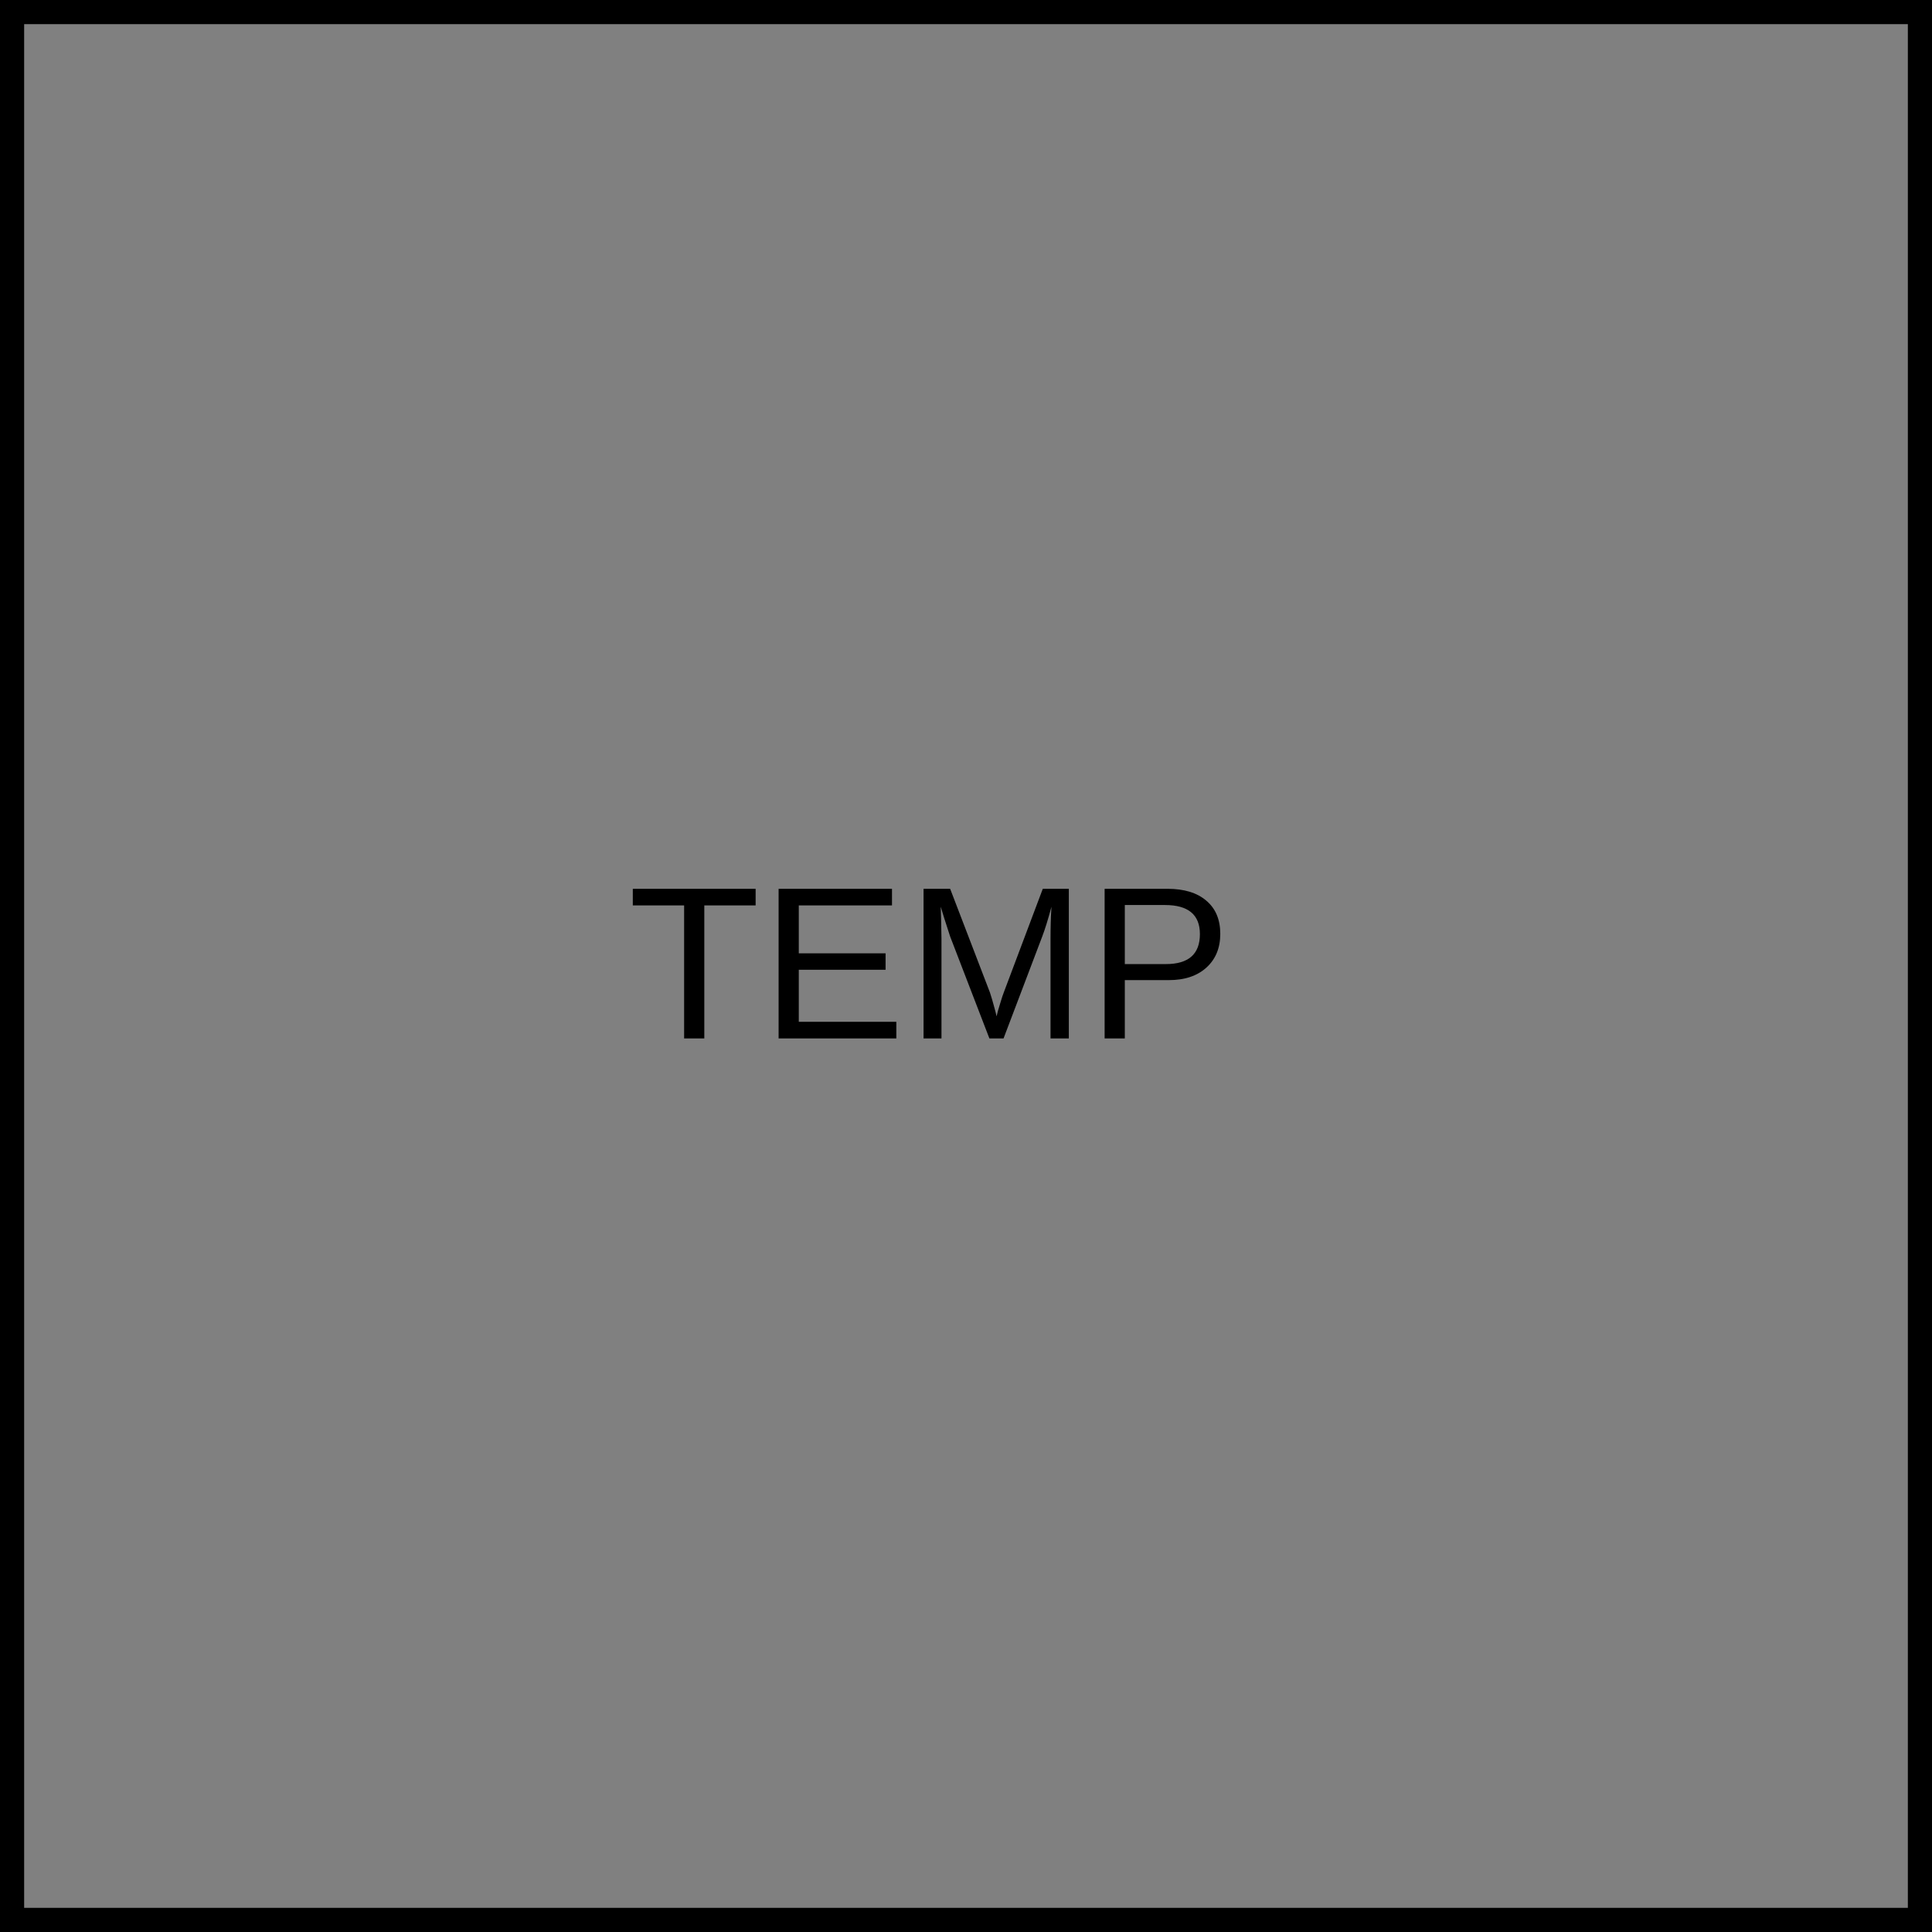
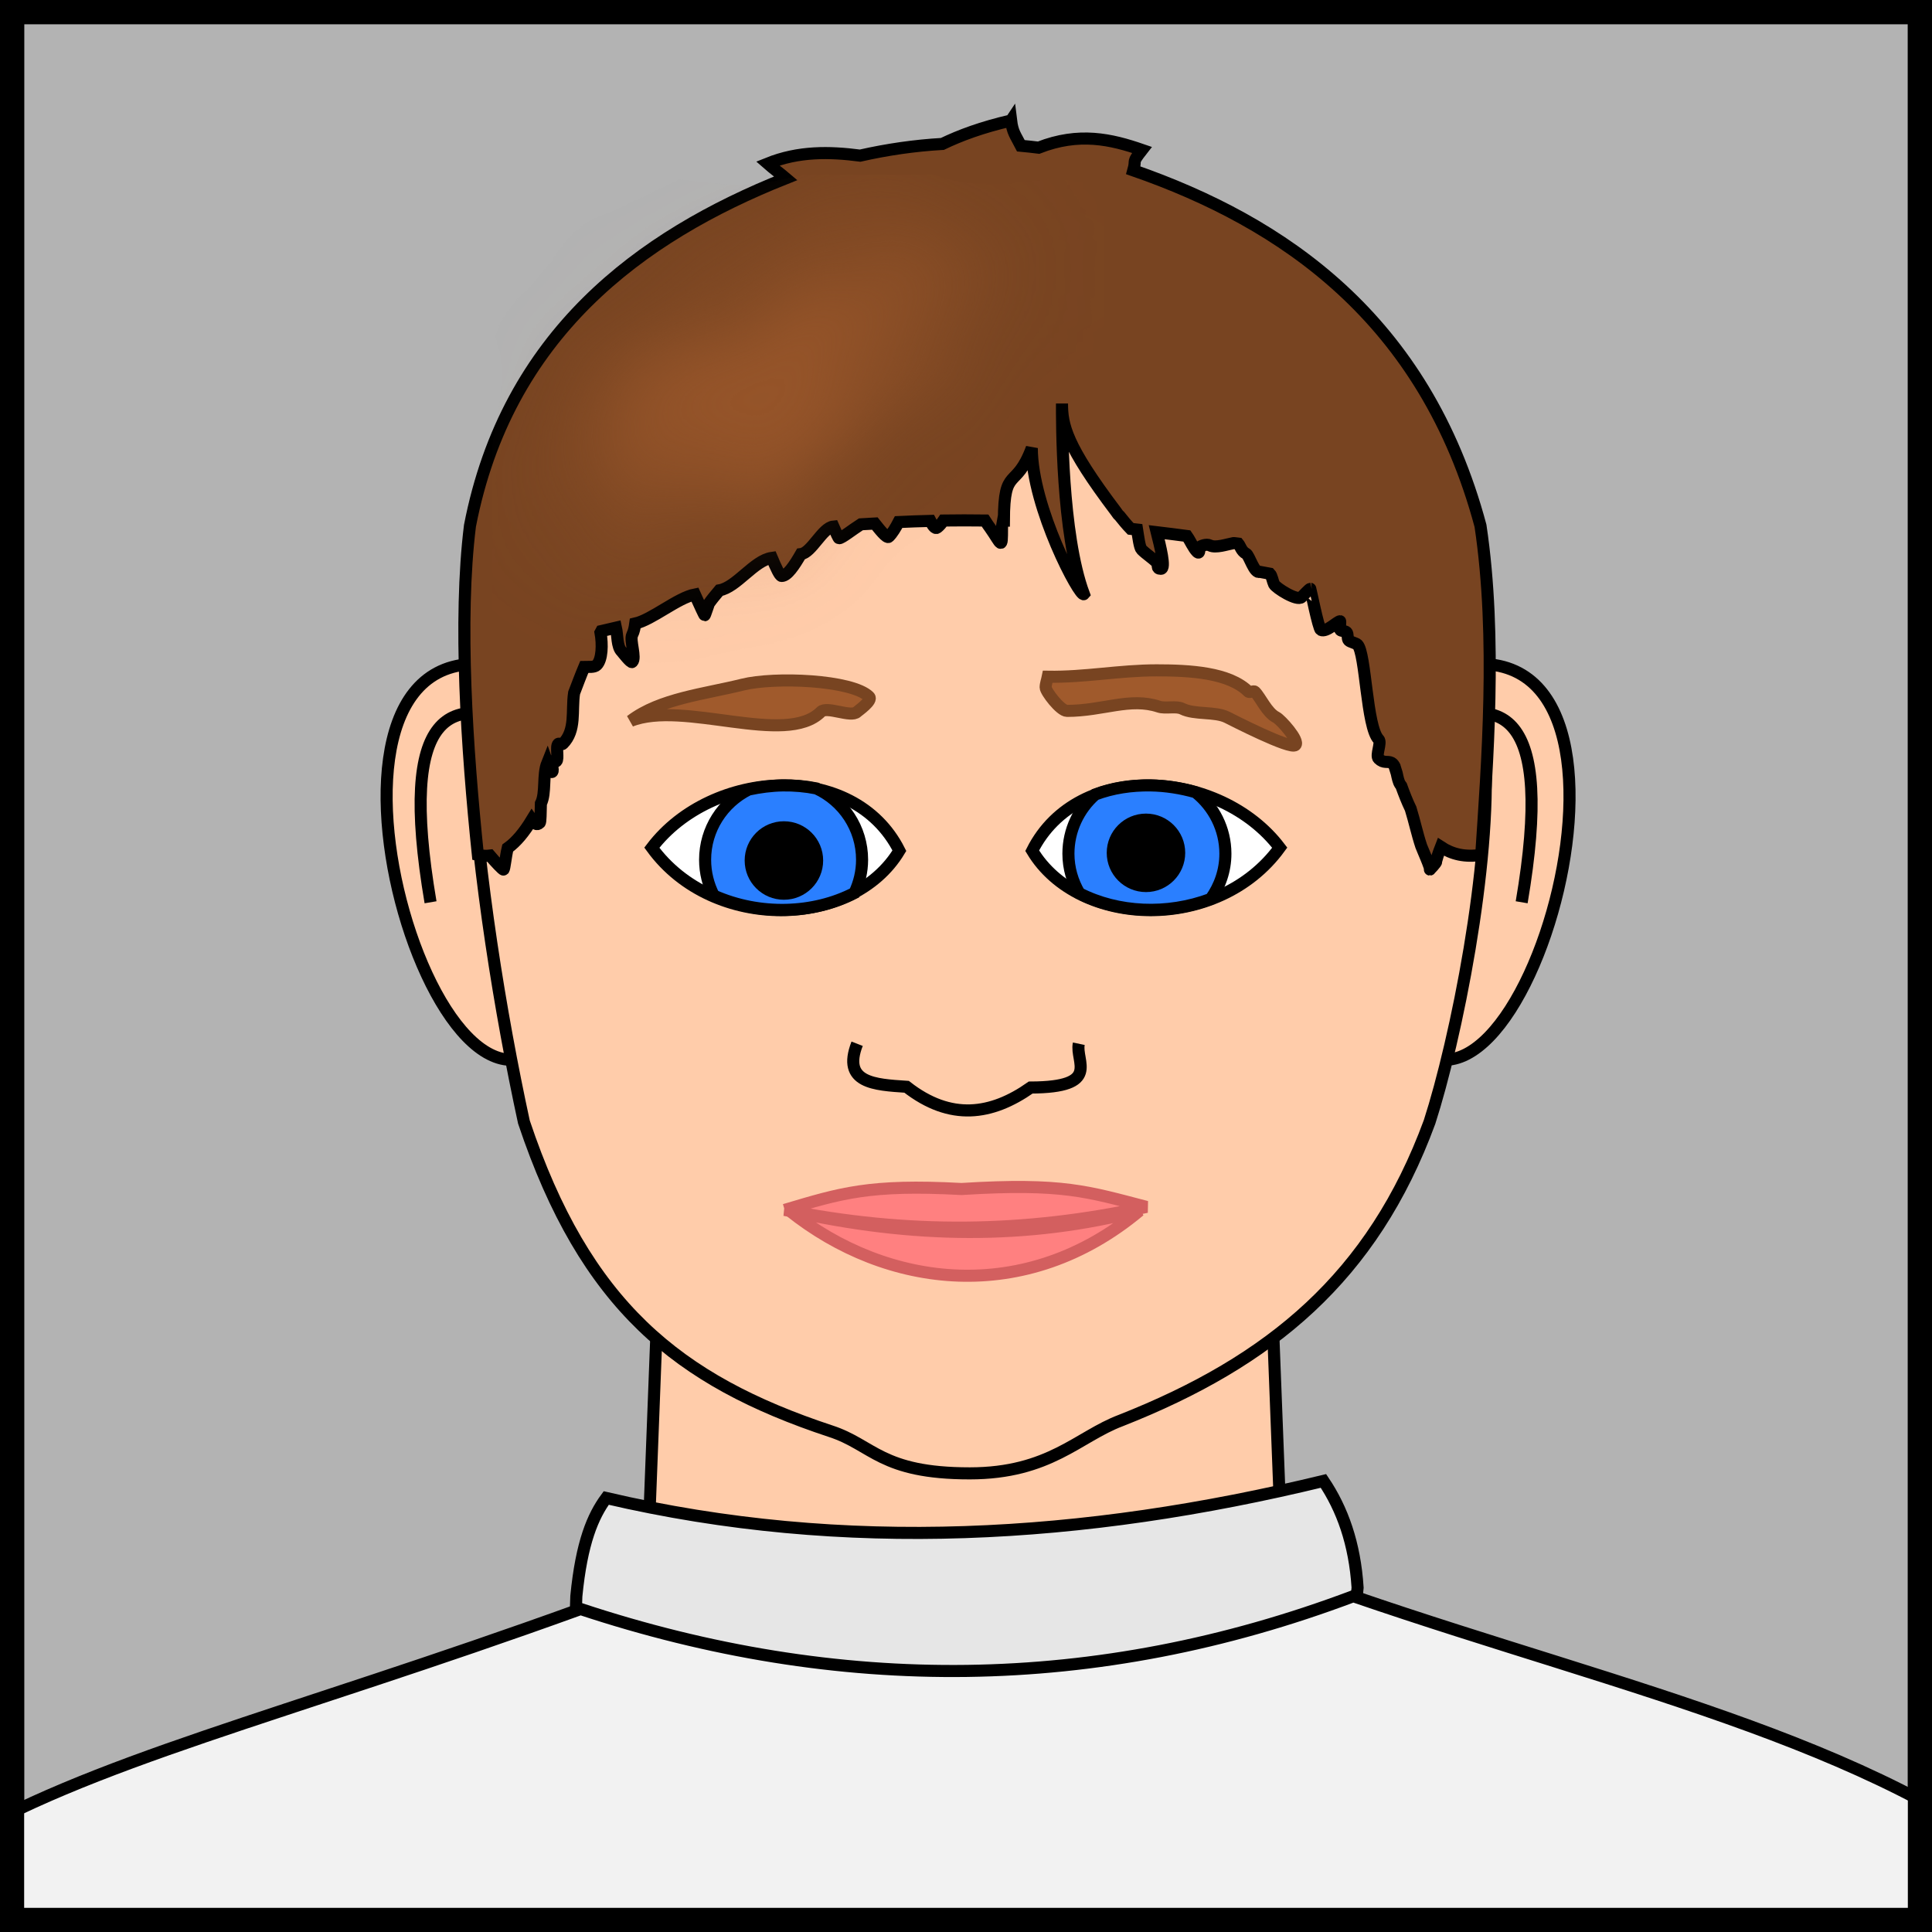
<svg xmlns="http://www.w3.org/2000/svg" width="160" height="160" id="svg2" version="1.1">
-   <defs id="defs4" />
+   <defs id="defs4">
+     <filter x="-0.25" width="1.5" y="-0.25" height="1.5" color-interpolation-filters="sRGB" id="filter4009">
+       <feGaussianBlur stdDeviation="5" result="result1" id="feGaussianBlur4011" />
+       <feTurbulence numOctaves="1" seed="0" type="fractalNoise" baseFrequency="0.1" result="result2" id="feTurbulence4013" />
+       <feDisplacementMap scale="5" yChannelSelector="G" xChannelSelector="R" result="result3" in="result1" in2="result2" id="feDisplacementMap4015" />
+       <feComposite operator="atop" in2="result3" id="feComposite4017" />
+     </filter>
+     <filter x="-0.25" width="1.5" y="-0.25" height="1.5" color-interpolation-filters="sRGB" id="filter4009-5">
+       <feGaussianBlur stdDeviation="5" result="result1" id="feGaussianBlur4011-1" />
+       <feTurbulence numOctaves="1" seed="0" type="fractalNoise" baseFrequency="0.1" result="result2" id="feTurbulence4013-7" />
+       <feDisplacementMap scale="5" yChannelSelector="G" xChannelSelector="R" result="result3" in="result1" in2="result2" id="feDisplacementMap4015-1" />
+       <feComposite operator="atop" in2="result3" id="feComposite4017-1" />
+     </filter>
+     <filter x="-0.25" width="1.5" y="-0.25" height="1.5" color-interpolation-filters="sRGB" id="filter4009-2">
+       <feGaussianBlur stdDeviation="5" result="result1" id="feGaussianBlur4011-7" />
+       <feTurbulence numOctaves="1" seed="0" type="fractalNoise" baseFrequency="0.1" result="result2" id="feTurbulence4013-9" />
+       <feDisplacementMap scale="5" yChannelSelector="G" xChannelSelector="R" result="result3" in="result1" in2="result2" id="feDisplacementMap4015-5" />
+       <feComposite operator="atop" in2="result3" id="feComposite4017-4" />
+     </filter>
+   </defs>
  <g id="layer1" transform="translate(0,-892.3622)">
-     <rect style="fill:#808080;fill-opacity:1;fill-rule:nonzero;stroke:#000000;stroke-width:2;stroke-linejoin:miter;stroke-miterlimit:4;stroke-opacity:1;stroke-dasharray:none;stroke-dashoffset:0" id="rect2985" width="158" height="158" x="1" y="893.362" />
-     <text xml:space="preserve" style="font-size:18px;font-style:normal;font-variant:normal;font-weight:normal;font-stretch:normal;line-height:0%;letter-spacing:0px;word-spacing:0px;fill:#000000;fill-opacity:1;stroke:none;font-family:Arial;-inkscape-font-specification:Arial" x="52" y="978.362" id="text3755">
-       <tspan id="tspan3757" x="52" y="978.362">TEMP</tspan>
-     </text>
+     <path style="fill:#ffccaa;stroke:#000000;stroke-width:1px;stroke-linecap:butt;stroke-linejoin:miter;stroke-opacity:1" d="m 396.967,933.48 c -10.328,7.125 -22.813,-42.765 2.129,-29.971 z" id="path3791-4" />
+     <path style="fill:none;stroke:#000000;stroke-width:1px;stroke-linecap:butt;stroke-linejoin:miter;stroke-opacity:1" d="m 396.482,906.814 c -6.641,-3.164 -11.035,-1.721 -8.309,14.319" id="path3979-5" />
+     <rect style="fill:#b3b3b3;fill-opacity:1;fill-rule:nonzero;stroke:#000000;stroke-width:2;stroke-linejoin:miter;stroke-miterlimit:4;stroke-opacity:1;stroke-dasharray:none;stroke-dashoffset:0" id="rect2985" width="158" height="158" x="1" y="893.362" />
+     <path style="fill:#ffccaa;stroke:#000000;stroke-width:1px;stroke-linecap:butt;stroke-linejoin:miter;stroke-opacity:1" d="m 54.477,999.814 50.853,0 2.311,59.774 -55.476,0.33 z" id="path4143" />
+     <path style="fill:#ffccaa;stroke:#000000;stroke-width:1px;stroke-linecap:butt;stroke-linejoin:miter;stroke-opacity:1" d="m 470.068,933.48 c 10.328,7.125 22.813,-42.765 -2.129,-29.971 z" id="path3791" />
+     <path style="fill:none;stroke:#000000;stroke-width:1px;stroke-linecap:butt;stroke-linejoin:miter;stroke-opacity:1" d="m 470.226,906.814 c 6.641,-3.164 11.035,-1.721 8.309,14.319" id="path3979" />
+     <path style="fill:#ffccaa;fill-opacity:1;fill-rule:nonzero;stroke:#000000" d="m 433.5,-29.5 c -23.196,0 -45,10.804 -42,46 0.639,10.151 2.439,21.4 4.406,30.469 5.077,15.162 12.701,21.403 25.392,25.603 3.534,1.144 4.156,3.495 11.527,3.495 6.62,0 8.986,-3.048 12.506,-4.374 12.434,-4.899 20.864,-11.909 25.576,-24.724 2.185,-6.758 5.132,-21.385 4.594,-30.469 2,-32.946 -18.804,-46 -42,-46 z" transform="translate(0,892.3622)" id="path2985" />
+     <path style="fill:#a05a2c;stroke:#784421;stroke-width:1px;stroke-linecap:butt;stroke-linejoin:miter;stroke-opacity:1" d="m 404.75,906.112 c 2.426,-1.855 6.178,-2.232 9.25,-3 2.668,-0.667 9.098,-0.402 10.5,1 0.314,0.314 -0.899,1.149 -1,1.25 -0.5,0.5 -2.5,-0.5 -3,0 -2.915,2.915 -11.368,-1.003 -15.75,0.75 z" id="path3872" />
+     <path style="fill:#ff8080;stroke:#d35f5f;stroke-width:1px;stroke-linecap:butt;stroke-linejoin:miter;stroke-opacity:1" d="m 417.5,946.612 c 4.643,-1.381 7.014,-2.145 14.646,-1.732 8.386,-0.526 10.499,0.227 15.323,1.482 -10.167,2.205 -19.803,2.288 -29.97,0.25 z" id="path3017" />
+     <path style="fill:#ff8080;stroke:#d35f5f;stroke-width:1px;stroke-linecap:butt;stroke-linejoin:miter;stroke-opacity:1" d="m 417.9,946.675 c 10.173,2.307 19.76,2.397 28.991,0 -9.42,7.87 -20.894,6.468 -28.991,0 z" id="path3009" />
+     <path style="fill:#a05a2c;stroke:#784421;stroke-width:1px;stroke-linecap:butt;stroke-linejoin:miter;stroke-opacity:1" d="m 439.29,10.093 c 3.09,0.049 5.915,-0.53 9.016,-0.53 2.729,0 6.007,0.173 7.601,1.768 0.088,0.088 0.442,-0.088 0.53,0 0.469,0.469 1.002,1.738 1.768,2.121 0.385,0.193 1.952,1.937 1.591,2.298 -0.4,0.4 -5.3,-2.12 -5.657,-2.298 -1.003,-0.502 -2.69,-0.196 -3.712,-0.707 -0.507,-0.253 -1.397,0.006 -1.945,-0.177 -2.386,-0.795 -4.624,0.354 -7.601,0.354 -0.549,0 -1.768,-1.613 -1.768,-1.945 0,-0.3 0.118,-0.589 0.177,-0.884 z" id="path3876" transform="translate(0,892.3622)" />
+     <path style="fill:#784421;stroke:#000000;stroke-width:1px;stroke-linecap:butt;stroke-linejoin:miter;stroke-opacity:1" d="m 436.25,856.393 c -2.434,0.562 -4.228,1.236 -5.688,1.938 -2.289,0.13 -4.577,0.464 -6.812,0.969 -2.555,-0.335 -5.101,-0.374 -7.656,0.656 0.478,0.421 1.012,0.802 1.5,1.219 -12.09,4.808 -23.085,12.952 -26.156,28.781 -0.971,7.823 -0.254,18.486 0.656,27.25 0.349,0.077 0.677,0.103 1,0.062 0.459,0.542 1.081,1.2 1.125,1.156 0.092,-0.092 0.165,-1.026 0.344,-1.781 0.726,-0.517 1.384,-1.331 2,-2.344 0.188,0.276 0.394,0.512 0.656,0.25 0.071,-0.071 0.073,-0.784 0.094,-1.594 0.441,-0.877 0.121,-2.359 0.531,-3.375 0.156,0.447 0.295,0.861 0.406,0.75 0.147,-0.147 -0.147,-0.728 0,-0.875 0.059,-0.059 0.285,0.059 0.344,0 0.207,-0.207 -0.066,-1.215 0.156,-1.438 0.059,-0.059 0.316,0.059 0.375,0 1.124,-1.124 0.714,-2.738 0.938,-4.219 0.283,-0.74 0.551,-1.46 0.844,-2.156 0.38,-0.007 0.826,0.049 1.031,-0.156 0.451,-0.451 0.486,-1.698 0.312,-2.688 0.022,-0.04 0.04,-0.086 0.062,-0.125 0.402,-0.098 0.814,-0.186 1.219,-0.281 0.135,0.6 0.071,1.571 0.469,1.969 0.066,0.066 0.765,0.985 0.875,0.875 0.348,-0.348 -0.224,-1.802 0,-2.25 0.15,-0.299 0.204,-0.61 0.25,-0.938 1.385,-0.309 3.518,-2.136 4.938,-2.406 0.419,0.934 0.781,1.719 0.813,1.719 0.035,0 0.321,-0.918 0.375,-1 0.183,-0.274 0.504,-0.656 0.844,-1.062 1.427,-0.249 2.876,-2.484 4.344,-2.688 0.344,0.814 0.656,1.5 0.812,1.5 0.471,0 1.044,-0.855 1.594,-1.812 0.881,-0.104 1.789,-2.196 2.688,-2.281 0.226,0.525 0.43,0.969 0.469,0.969 0.231,0 1.096,-0.701 1.812,-1.156 0.384,-0.029 0.769,-0.037 1.156,-0.062 0.338,0.423 0.984,1.266 1.156,1.094 0.3,-0.3 0.562,-0.74 0.812,-1.219 0.86,-0.042 1.748,-0.071 2.625,-0.094 0.194,0.387 0.402,0.683 0.562,0.562 0.182,-0.137 0.367,-0.351 0.531,-0.594 1.131,-0.019 2.277,-0.013 3.438,0 0.174,0.275 0.339,0.504 0.406,0.594 0.967,1.37 1,1.959 1,0 0,-0.188 0.057,-0.375 0.094,-0.594 0.021,5.1e-4 0.041,-5.2e-4 0.062,0 0.017,-4.602 0.983,-2.449 2.312,-6 0.003,4.948 4.014,12.442 4.312,12.094 -1.858,-4.969 -1.817,-14.517 -1.812,-15.781 0.006,1.793 0.323,3.452 4.469,8.938 0.054,0.071 0.101,0.148 0.156,0.219 0.04,0.049 0.084,0.108 0.125,0.125 0.299,0.374 0.599,0.745 0.938,1.094 0.174,0.019 0.356,0.043 0.531,0.062 0.1,0.624 0.207,1.488 0.375,1.656 0.383,0.383 0.867,0.679 1.25,1.062 0.194,0.194 -0.075,0.531 0.344,0.531 0.421,0 -0.056,-1.876 -0.344,-3.031 0.832,0.102 1.652,0.194 2.5,0.312 0.305,0.435 0.522,0.991 0.844,1.312 0.259,0.259 0.17,-0.357 0.188,-0.375 0.1,-0.1 0.573,-0.307 0.875,-0.156 0.478,0.239 1.411,-0.092 1.938,-0.188 0.021,0.003 0.042,-0.003 0.062,0 0.115,0.019 0.228,0.012 0.344,0.031 0.176,0.206 0.258,0.645 0.656,0.844 0.259,0.13 0.675,1.681 1.125,1.5 0.278,0.051 0.564,0.104 0.844,0.156 0.16,0.16 0.238,0.664 0.344,0.875 0.148,0.297 1.913,1.431 2.281,1.062 0.033,-0.033 0.65,-0.688 0.719,-0.688 0.018,0 0.676,3.307 0.875,3.406 0.455,0.228 1.363,-0.719 1.594,-0.719 0.03,0 -0.039,0.68 0,0.719 0.118,0.118 0.413,0.07 0.531,0.188 0.147,0.147 0.04,0.54 0.188,0.688 0.122,0.122 0.596,0.221 0.719,0.344 0.688,0.688 0.747,6.84 1.75,7.844 0.265,0.265 -0.265,1.329 0,1.594 0.422,0.422 0.738,0.181 1.062,0.344 0.122,0.061 0.214,0.2 0.281,0.344 0.004,0.009 -0.004,0.022 0,0.031 0.051,0.168 0.103,0.335 0.156,0.5 0.073,0.339 0.146,0.704 0.281,0.906 0.03,0.045 0.065,0.08 0.094,0.125 0.243,0.672 0.495,1.32 0.781,1.906 0.316,1.022 0.543,2.099 0.875,3.094 0.057,0.171 0.85,1.938 0.719,1.938 -0.023,0 0.531,-0.523 0.531,-0.688 0,-0.139 0.167,-0.658 0.375,-1.188 0.924,0.61 2.009,0.869 3.344,0.656 0.485,-7.411 1.333,-17.958 -0.062,-27.25 -4.61,-17.206 -16.422,-25.149 -28.75,-29.438 0.278,-0.983 -0.187,-0.525 0.719,-1.688 -2.571,-0.889 -5.22,-1.497 -8.562,-0.188 -0.49,-0.067 -0.978,-0.107 -1.469,-0.156 -0.451,-0.877 -0.692,-1.114 -0.812,-2.094 z" id="path3816" />
+     <path style="fill:#ffffff;stroke:#000000;stroke-width:1px;stroke-linecap:butt;stroke-linejoin:miter;stroke-opacity:1" d="m 427,916.862 c -3.803,-7.542 -15.528,-6.781 -20.5,-0.25 5.113,7.019 16.635,6.692 20.5,0.25 z" id="path3852" />
+     <path style="fill:#ffffff;stroke:#000000;stroke-width:1px;stroke-linecap:butt;stroke-linejoin:miter;stroke-opacity:1" d="m 438,916.862 c 3.803,-7.542 15.528,-6.781 20.5,-0.25 -5.113,7.019 -16.635,6.692 -20.5,0.25 z" id="path3852-0" />
+     <path style="fill:#2a7fff;stroke:#000000;stroke-width:1px;stroke-linecap:butt;stroke-linejoin:miter;stroke-opacity:1" d="m 417.349,911.456 c -0.946,0.015 -1.906,0.139 -2.844,0.344 -2.128,1.068 -3.594,3.27 -3.594,5.812 0,1.072 0.259,2.077 0.719,2.969 3.784,1.684 8.263,1.539 11.656,-0.219 0.394,-0.838 0.625,-1.763 0.625,-2.75 0,-2.618 -1.551,-4.876 -3.781,-5.906 -0.903,-0.182 -1.839,-0.265 -2.781,-0.25 z" id="path3852-9" />
+     <path style="fill:#000000;fill-opacity:1;fill-rule:nonzero;stroke:#000000;stroke-width:3.455;stroke-linejoin:miter;stroke-miterlimit:4;stroke-opacity:1;stroke-dasharray:none;stroke-dashoffset:0" id="path3021-8" d="m 359.25,32.25 a 9.5,9.5 0 1 1 -19,0 9.5,9.5 0 1 1 19,0 z" transform="matrix(0.2894737,0,0,0.2894737,316.1941,908.3392)" />
+     <path style="fill:none;stroke:#000000;stroke-width:1px;stroke-linecap:butt;stroke-linejoin:miter;stroke-opacity:1" d="m 423.502,932.85 c -1.271,3.261 1.446,3.387 4.097,3.565 3.647,2.85 7.032,2.341 10.278,0.061 5.867,-0.019 3.675,-2.151 3.982,-3.627" id="path3922" />
+     <path style="fill:#2a7fff;stroke:#000000;stroke-width:1px;stroke-linecap:butt;stroke-linejoin:miter;stroke-opacity:1" d="m 447.812,911.456 c -1.589,-0.025 -3.163,0.209 -4.594,0.75 -1.359,1.191 -2.219,2.957 -2.219,4.906 0,1.202 0.338,2.316 0.906,3.281 3.171,1.627 7.269,1.824 10.875,0.469 0.757,-1.063 1.219,-2.346 1.219,-3.75 0,-2.061 -0.972,-3.903 -2.469,-5.094 -1.216,-0.345 -2.476,-0.543 -3.719,-0.562 z" id="path3852-0-8" />
+     <path style="fill:#000000;fill-opacity:1;fill-rule:nonzero;stroke:#000000;stroke-width:3.455;stroke-linejoin:miter;stroke-miterlimit:4;stroke-opacity:1;stroke-dasharray:none;stroke-dashoffset:0" id="path3021-8-4" d="m 359.25,32.25 a 9.5,9.5 0 1 1 -19,0 9.5,9.5 0 1 1 19,0 z" transform="matrix(0.2894737,0,0,0.2894737,346.1784,907.7041)" />
+     <path style="fill:#a05a2c;stroke:none;filter:url(#filter4009)" d="m 403.475,881.173 c -0.919,4.164 -1.497,8.669 -1.75,13.5 1.277,-3.886 2.974,-7.28 5.25,-10 0.652,1.747 1.141,2.661 3.5,3.75 0.177,-2.896 0.153,-3.422 2,-5.25 0.577,1.735 1.274,3.522 3,5.75 4.899,-9.735 12.511,-15.4 20,-21.25 -6.583,-0.167 -13.167,0.361 -19.75,3.5 -1.328,1.793 -2.487,3.628 -2.5,5.75 -1.439,-0.513 -2.05,-1.577 -2.5,-2.75 -2.25,-0.171 -5,3.176 -7.25,7 z" id="path3999" />
+     <path style="fill:#e6e6e6;stroke:#000000;stroke-width:1px;stroke-linecap:butt;stroke-linejoin:miter;stroke-opacity:1" d="m 47.73,1024.553 c 0.435,-4.467 1.378,-6.644 2.475,-8.132 19.799,4.616 39.598,3.385 59.397,-1.414 1.565,2.325 2.596,5.182 2.828,8.839 l -1.061,10.96 -63.993,0.354 z" id="path4147" />
+     <path style="fill:#f2f2f2;stroke:#000000;stroke-width:1px;stroke-linecap:butt;stroke-linejoin:miter;stroke-opacity:1" d="m -4.243,1045.302 c 11.512,-7.049 27.642,-10.758 52.326,-19.688 21.331,7.051 42.662,6.972 63.993,-1.061 23.05,7.92 44.941,12.421 58.69,24.991 l 1.768,37.588 -183.141,-2.828 z" id="path4145" />
+     <rect style="fill:none;fill-opacity:1;fill-rule:nonzero;stroke:#000000;stroke-width:2;stroke-linejoin:miter;stroke-miterlimit:4;stroke-opacity:1;stroke-dasharray:none;stroke-dashoffset:0" id="rect2985-9" width="158" height="158" x="1" y="893.362" />
+     <g id="g4251" transform="translate(-181,-198)">
+       <path id="path3791-4-3" d="m 225.45,1177.431 c -10.328,7.125 -22.813,-42.765 2.129,-29.971 z" style="fill:#ffccaa;stroke:#000000;stroke-width:1px;stroke-linecap:butt;stroke-linejoin:miter;stroke-opacity:1" />
+       <path id="path3979-5-1" d="m 224.965,1150.765 c -6.641,-3.164 -11.035,-1.721 -8.309,14.319" style="fill:none;stroke:#000000;stroke-width:1px;stroke-linecap:butt;stroke-linejoin:miter;stroke-opacity:1" />
+       <path id="path3791-2" d="m 298.55,1177.431 c 10.328,7.125 22.813,-42.765 -2.129,-29.971 z" style="fill:#ffccaa;stroke:#000000;stroke-width:1px;stroke-linecap:butt;stroke-linejoin:miter;stroke-opacity:1" />
+       <path id="path3979-3" d="m 298.709,1150.765 c 6.641,-3.164 11.035,-1.721 8.309,14.319" style="fill:none;stroke:#000000;stroke-width:1px;stroke-linecap:butt;stroke-linejoin:miter;stroke-opacity:1" />
+       <path id="path2985-3" d="m 261.982,1106.813 c -23.196,0 -45,10.804 -42,46 0.639,10.151 2.439,21.4 4.406,30.469 5.077,15.162 12.701,21.403 25.392,25.603 3.534,1.144 4.156,3.495 11.527,3.495 6.62,0 8.986,-3.048 12.506,-4.374 12.434,-4.899 20.864,-11.909 25.576,-24.724 2.185,-6.758 5.132,-21.385 4.594,-30.469 2,-32.946 -18.804,-46 -42,-46 z" style="fill:#ffccaa;fill-opacity:1;fill-rule:nonzero;stroke:#000000" />
+       <path id="path3872-41" d="m 233.232,1150.063 c 2.426,-1.855 6.178,-2.232 9.25,-3 2.668,-0.667 9.098,-0.402 10.5,1 0.314,0.314 -0.899,1.149 -1,1.25 -0.5,0.5 -2.5,-0.5 -3,0 -2.915,2.915 -11.368,-1.003 -15.75,0.75 z" style="fill:#a05a2c;stroke:#784421;stroke-width:1px;stroke-linecap:butt;stroke-linejoin:miter;stroke-opacity:1" />
+       <path id="path3017-1" d="m 245.982,1190.563 c 4.643,-1.381 7.014,-2.145 14.646,-1.732 8.386,-0.526 10.499,0.228 15.323,1.482 -10.167,2.205 -19.803,2.288 -29.97,0.25 z" style="fill:#ff8080;stroke:#d35f5f;stroke-width:1px;stroke-linecap:butt;stroke-linejoin:miter;stroke-opacity:1" />
+       <path id="path3009-38" d="m 246.383,1190.626 c 10.173,2.307 19.76,2.397 28.991,0 -9.42,7.87 -20.894,6.468 -28.991,0 z" style="fill:#ff8080;stroke:#d35f5f;stroke-width:1px;stroke-linecap:butt;stroke-linejoin:miter;stroke-opacity:1" />
+       <path id="path3876-7" d="m 267.773,1146.407 c 3.09,0.049 5.915,-0.53 9.016,-0.53 2.729,0 6.007,0.173 7.601,1.768 0.088,0.088 0.442,-0.088 0.53,0 0.469,0.469 1.002,1.738 1.768,2.121 0.385,0.193 1.952,1.937 1.591,2.298 -0.4,0.4 -5.3,-2.12 -5.657,-2.298 -1.003,-0.501 -2.69,-0.196 -3.712,-0.707 -0.507,-0.253 -1.397,0.01 -1.945,-0.177 -2.386,-0.795 -4.624,0.353 -7.601,0.353 -0.549,0 -1.768,-1.613 -1.768,-1.944 0,-0.3 0.118,-0.589 0.177,-0.884 z" style="fill:#a05a2c;stroke:#784421;stroke-width:1px;stroke-linecap:butt;stroke-linejoin:miter;stroke-opacity:1" />
+       <path id="path3816-4" d="m 264.732,1100.344 c -2.434,0.562 -4.228,1.236 -5.688,1.938 -2.289,0.13 -4.577,0.464 -6.812,0.969 -2.555,-0.335 -5.101,-0.374 -7.656,0.656 0.478,0.421 1.012,0.802 1.5,1.219 -12.09,4.808 -23.085,12.952 -26.156,28.781 -0.971,7.823 -0.254,18.486 0.656,27.25 0.349,0.078 0.677,0.103 1,0.062 0.459,0.542 1.081,1.2 1.125,1.156 0.092,-0.092 0.165,-1.026 0.344,-1.781 0.726,-0.517 1.384,-1.331 2,-2.344 0.188,0.276 0.394,0.512 0.656,0.25 0.071,-0.071 0.073,-0.784 0.094,-1.594 0.441,-0.877 0.121,-2.359 0.531,-3.375 0.156,0.447 0.295,0.861 0.406,0.75 0.147,-0.147 -0.147,-0.728 0,-0.875 0.059,-0.059 0.285,0.059 0.344,0 0.207,-0.207 -0.066,-1.215 0.156,-1.438 0.059,-0.059 0.316,0.059 0.375,0 1.124,-1.124 0.714,-2.738 0.938,-4.219 0.283,-0.74 0.551,-1.46 0.844,-2.156 0.38,-0.01 0.826,0.049 1.031,-0.156 0.451,-0.451 0.486,-1.698 0.312,-2.688 0.022,-0.04 0.04,-0.086 0.062,-0.125 0.402,-0.098 0.814,-0.186 1.219,-0.281 0.135,0.6 0.071,1.571 0.469,1.969 0.066,0.065 0.765,0.985 0.875,0.875 0.348,-0.348 -0.224,-1.802 0,-2.25 0.15,-0.299 0.204,-0.61 0.25,-0.938 1.385,-0.309 3.518,-2.135 4.938,-2.406 0.419,0.934 0.781,1.719 0.813,1.719 0.035,0 0.321,-0.918 0.375,-1 0.183,-0.274 0.504,-0.656 0.844,-1.062 1.427,-0.249 2.876,-2.484 4.344,-2.688 0.344,0.814 0.656,1.5 0.812,1.5 0.471,0 1.044,-0.855 1.594,-1.812 0.881,-0.104 1.789,-2.196 2.688,-2.281 0.226,0.525 0.43,0.969 0.469,0.969 0.231,0 1.096,-0.701 1.812,-1.156 0.384,-0.029 0.769,-0.037 1.156,-0.062 0.338,0.423 0.984,1.266 1.156,1.094 0.3,-0.3 0.562,-0.74 0.812,-1.219 0.86,-0.042 1.748,-0.071 2.625,-0.094 0.194,0.387 0.402,0.683 0.562,0.562 0.182,-0.137 0.367,-0.351 0.531,-0.594 1.131,-0.019 2.277,-0.013 3.438,0 0.174,0.275 0.339,0.504 0.406,0.594 0.967,1.37 1,1.959 1,0 0,-0.188 0.057,-0.375 0.094,-0.594 0.021,5e-4 0.041,-5e-4 0.062,0 0.017,-4.601 0.983,-2.449 2.312,-6 0.003,4.948 4.014,12.442 4.312,12.094 -1.858,-4.969 -1.817,-14.517 -1.812,-15.781 0.006,1.793 0.323,3.452 4.469,8.938 0.054,0.071 0.101,0.148 0.156,0.219 0.04,0.048 0.084,0.108 0.125,0.125 0.299,0.374 0.599,0.745 0.938,1.094 0.174,0.019 0.356,0.043 0.531,0.062 0.1,0.624 0.207,1.488 0.375,1.656 0.383,0.383 0.867,0.679 1.25,1.062 0.194,0.194 -0.075,0.531 0.344,0.531 0.421,0 -0.056,-1.876 -0.344,-3.031 0.832,0.102 1.652,0.194 2.5,0.312 0.305,0.435 0.522,0.991 0.844,1.312 0.259,0.259 0.17,-0.357 0.188,-0.375 0.1,-0.101 0.573,-0.307 0.875,-0.156 0.478,0.239 1.411,-0.092 1.938,-0.188 0.021,0 0.042,0 0.062,0 0.115,0.019 0.228,0.012 0.344,0.031 0.176,0.206 0.258,0.645 0.656,0.844 0.259,0.13 0.675,1.681 1.125,1.5 0.278,0.051 0.564,0.104 0.844,0.156 0.16,0.16 0.238,0.664 0.344,0.875 0.148,0.297 1.913,1.431 2.281,1.062 0.033,-0.033 0.65,-0.688 0.719,-0.688 0.018,0 0.676,3.307 0.875,3.406 0.455,0.228 1.363,-0.719 1.594,-0.719 0.03,0 -0.039,0.68 0,0.719 0.118,0.118 0.413,0.07 0.531,0.188 0.147,0.147 0.04,0.54 0.188,0.688 0.122,0.122 0.596,0.221 0.719,0.344 0.688,0.688 0.747,6.84 1.75,7.844 0.265,0.265 -0.265,1.329 0,1.594 0.422,0.422 0.738,0.181 1.062,0.344 0.122,0.061 0.214,0.2 0.281,0.344 0.004,0.01 -0.004,0.022 0,0.031 0.051,0.168 0.103,0.335 0.156,0.5 0.073,0.339 0.146,0.704 0.281,0.906 0.03,0.045 0.065,0.08 0.094,0.125 0.243,0.672 0.495,1.32 0.781,1.906 0.316,1.022 0.543,2.099 0.875,3.094 0.057,0.171 0.85,1.938 0.719,1.938 -0.023,0 0.531,-0.523 0.531,-0.688 0,-0.139 0.167,-0.658 0.375,-1.188 0.924,0.61 2.009,0.87 3.344,0.656 0.485,-7.411 1.333,-17.958 -0.062,-27.25 -4.61,-17.206 -16.422,-25.149 -28.75,-29.438 0.278,-0.983 -0.187,-0.525 0.719,-1.688 -2.571,-0.889 -5.22,-1.497 -8.562,-0.188 -0.49,-0.067 -0.978,-0.106 -1.469,-0.156 -0.451,-0.877 -0.692,-1.114 -0.812,-2.094 z" style="fill:#784421;stroke:#000000;stroke-width:1px;stroke-linecap:butt;stroke-linejoin:miter;stroke-opacity:1" />
+       <path id="path3852-2" d="m 255.482,1160.813 c -3.803,-7.542 -15.528,-6.781 -20.5,-0.25 5.113,7.019 16.635,6.692 20.5,0.25 z" style="fill:#ffffff;stroke:#000000;stroke-width:1px;stroke-linecap:butt;stroke-linejoin:miter;stroke-opacity:1" />
+       <path id="path3852-0-7" d="m 266.482,1160.813 c 3.803,-7.542 15.528,-6.781 20.5,-0.25 -5.113,7.019 -16.635,6.692 -20.5,0.25 z" style="fill:#ffffff;stroke:#000000;stroke-width:1px;stroke-linecap:butt;stroke-linejoin:miter;stroke-opacity:1" />
+       <path id="path3852-9-7" d="m 245.832,1155.407 c -0.946,0.015 -1.906,0.139 -2.844,0.344 -2.128,1.068 -3.594,3.27 -3.594,5.812 0,1.072 0.259,2.077 0.719,2.969 3.784,1.684 8.263,1.539 11.656,-0.219 0.394,-0.838 0.625,-1.763 0.625,-2.75 0,-2.618 -1.551,-4.876 -3.781,-5.906 -0.903,-0.182 -1.839,-0.265 -2.781,-0.25 z" style="fill:#2a7fff;stroke:#000000;stroke-width:1px;stroke-linecap:butt;stroke-linejoin:miter;stroke-opacity:1" />
+       <path transform="matrix(0.2894737,0,0,0.2894737,144.6765,1152.29)" d="m 359.25,32.25 c 0,5.247 -4.253,9.5 -9.5,9.5 -5.247,0 -9.5,-4.253 -9.5,-9.5 0,-5.247 4.253,-9.5 9.5,-9.5 5.247,0 9.5,4.253 9.5,9.5 z" id="path3021-8-9" style="fill:#000000;fill-opacity:1;fill-rule:nonzero;stroke:#000000;stroke-width:3.455;stroke-linejoin:miter;stroke-miterlimit:4;stroke-opacity:1;stroke-dasharray:none;stroke-dashoffset:0" />
+       <path id="path3922-3" d="m 251.984,1176.801 c -1.271,3.261 1.446,3.387 4.097,3.565 3.647,2.85 7.032,2.341 10.278,0.061 5.867,-0.02 3.675,-2.151 3.982,-3.627" style="fill:none;stroke:#000000;stroke-width:1px;stroke-linecap:butt;stroke-linejoin:miter;stroke-opacity:1" />
+       <path id="path3852-0-8-1" d="m 276.295,1155.407 c -1.589,-0.025 -3.163,0.208 -4.594,0.75 -1.359,1.191 -2.219,2.957 -2.219,4.906 0,1.202 0.338,2.316 0.906,3.281 3.171,1.627 7.269,1.824 10.875,0.469 0.757,-1.063 1.219,-2.346 1.219,-3.75 0,-2.061 -0.972,-3.903 -2.469,-5.094 -1.216,-0.345 -2.476,-0.543 -3.719,-0.562 z" style="fill:#2a7fff;stroke:#000000;stroke-width:1px;stroke-linecap:butt;stroke-linejoin:miter;stroke-opacity:1" />
+       <path transform="matrix(0.2894737,0,0,0.2894737,174.6609,1151.655)" d="m 359.25,32.25 c 0,5.247 -4.253,9.5 -9.5,9.5 -5.247,0 -9.5,-4.253 -9.5,-9.5 0,-5.247 4.253,-9.5 9.5,-9.5 5.247,0 9.5,4.253 9.5,9.5 z" id="path3021-8-4-9" style="fill:#000000;fill-opacity:1;fill-rule:nonzero;stroke:#000000;stroke-width:3.455;stroke-linejoin:miter;stroke-miterlimit:4;stroke-opacity:1;stroke-dasharray:none;stroke-dashoffset:0" />
+       <path id="path3999-86" d="m 231.957,1125.124 c -0.919,4.164 -1.497,8.669 -1.75,13.5 1.277,-3.886 2.974,-7.28 5.25,-10 0.652,1.747 1.141,2.661 3.5,3.75 0.177,-2.896 0.153,-3.422 2,-5.25 0.577,1.735 1.274,3.522 3,5.75 4.899,-9.735 12.511,-15.4 20,-21.25 -6.583,-0.167 -13.167,0.361 -19.75,3.5 -1.328,1.793 -2.487,3.628 -2.5,5.75 -1.439,-0.513 -2.05,-1.577 -2.5,-2.75 -2.25,-0.171 -5,3.176 -7.25,7 z" style="fill:#a05a2c;stroke:none;filter:url(#filter4009-2)" />
+     </g>
  </g>
</svg>
